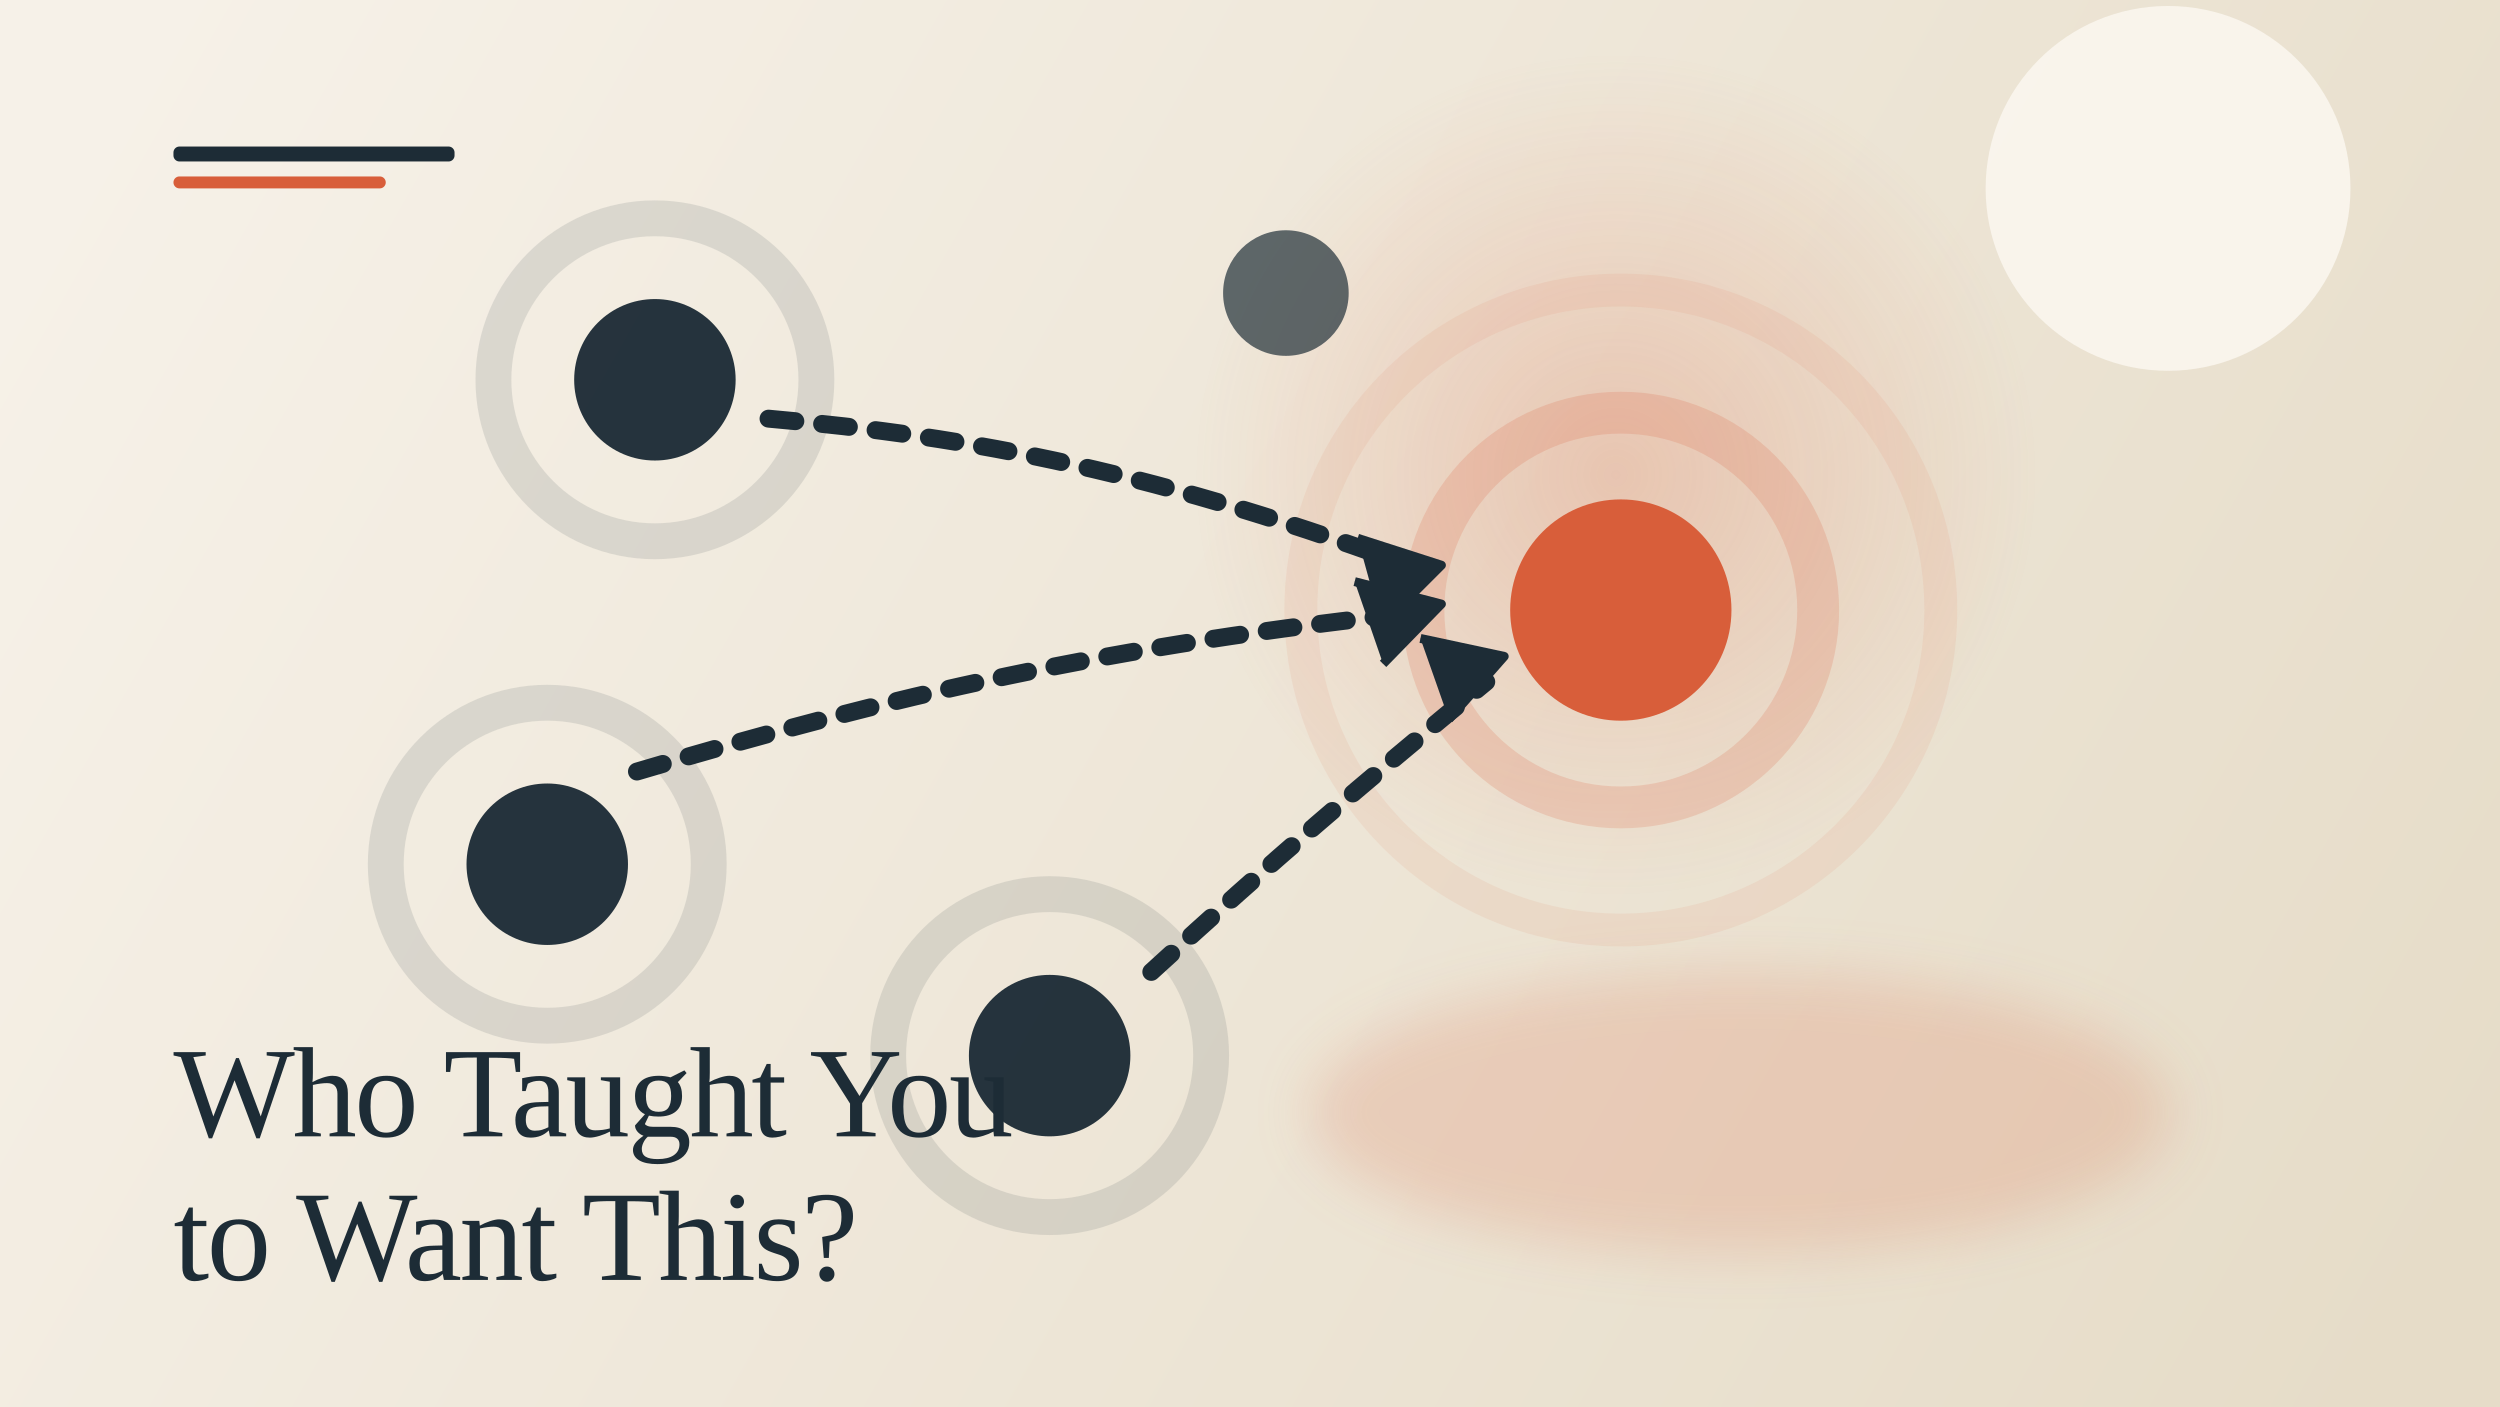
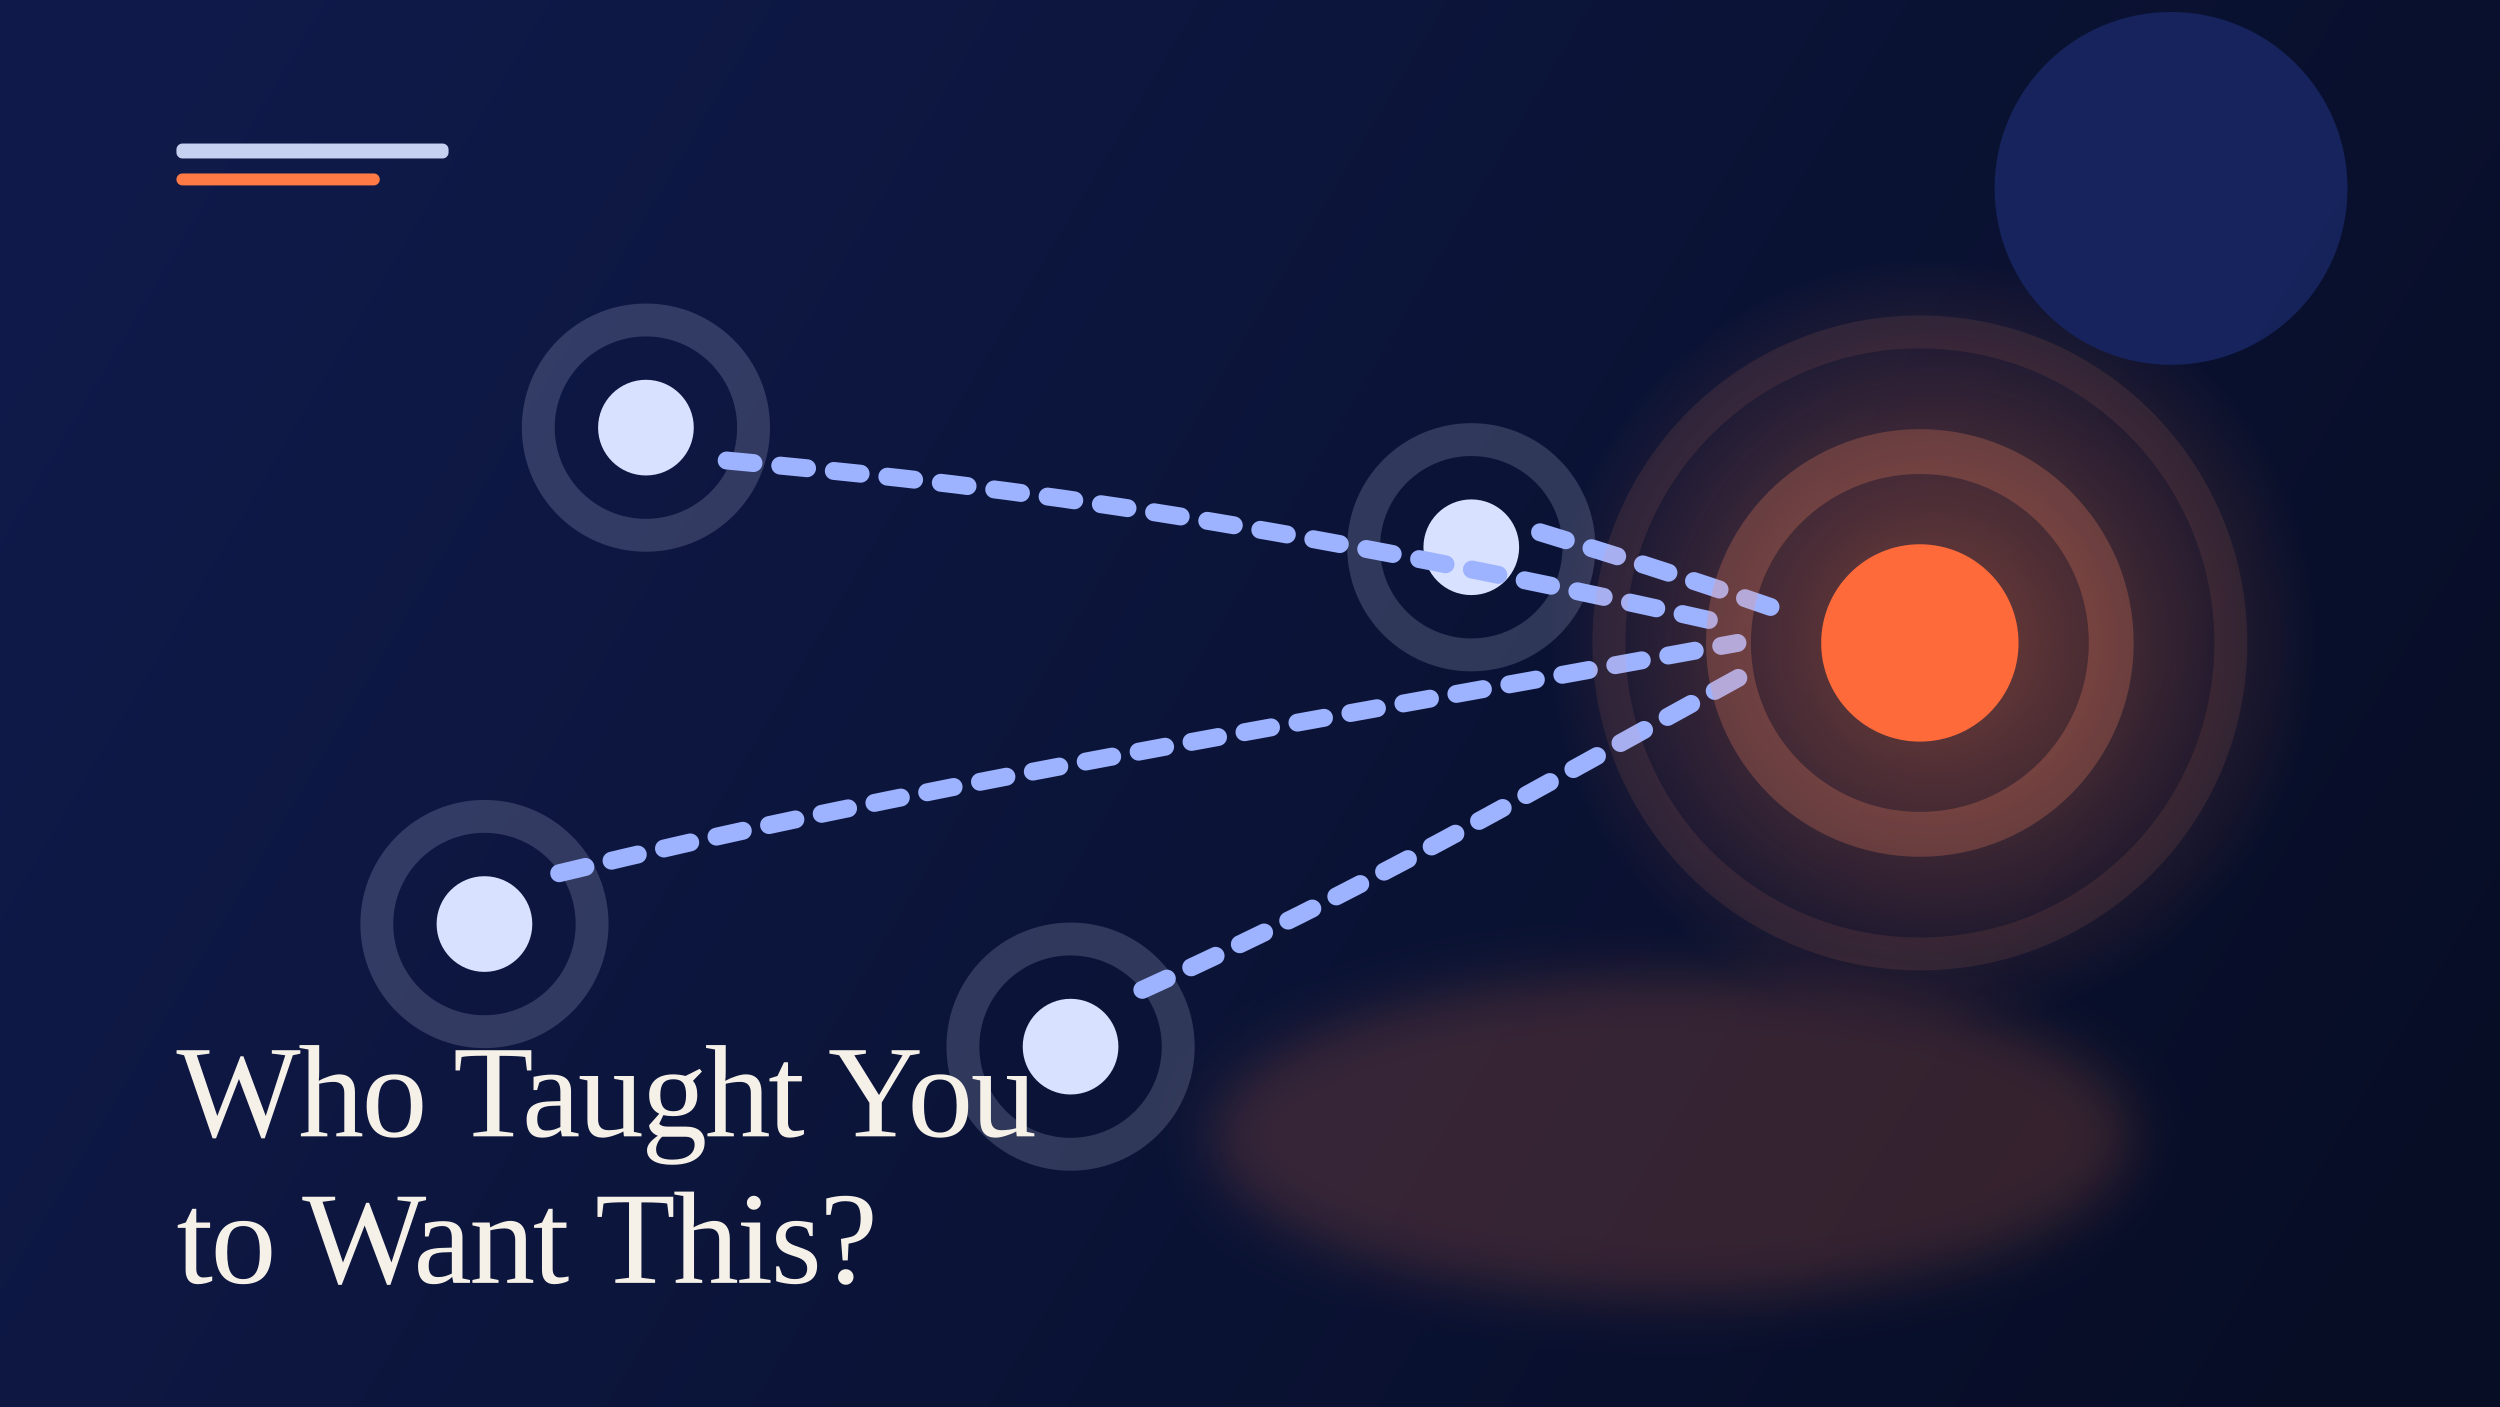
<svg xmlns="http://www.w3.org/2000/svg" width="1672" height="941" viewBox="0 0 1672 941" fill="none">
  <defs>
-     <linearGradient id="bg" x1="84" y1="42" x2="1602" y2="903" gradientUnits="userSpaceOnUse">
-       <stop stop-color="#F6F1E8" />
-       <stop offset="1" stop-color="#E6DCC8" />
+     <linearGradient id="bg" x1="118" y1="42" x2="1554" y2="902" gradientUnits="userSpaceOnUse">
+       <stop stop-color="#0F1A4A" />
+       <stop offset="1" stop-color="#070D25" />
    </linearGradient>
-     <radialGradient id="warm" cx="0" cy="0" r="1" gradientUnits="userSpaceOnUse" gradientTransform="translate(1080 318) rotate(90) scale(282 282)">
-       <stop stop-color="#D85E3A" stop-opacity="0.24" />
-       <stop offset="1" stop-color="#D85E3A" stop-opacity="0" />
+     <radialGradient id="glow" cx="0" cy="0" r="1" gradientUnits="userSpaceOnUse" gradientTransform="translate(1294 430) rotate(90) scale(258 258)">
+       <stop stop-color="#FF7A45" stop-opacity="0.44" />
+       <stop offset="1" stop-color="#FF7A45" stop-opacity="0" />
    </radialGradient>
-     <filter id="blur" x="-40%" y="-40%" width="180%" height="180%">
+     <filter id="soft" x="-30%" y="-30%" width="160%" height="160%">
      <feGaussianBlur stdDeviation="18" />
    </filter>
  </defs>
  <rect width="1672" height="941" fill="url(#bg)" />
-   <rect width="1672" height="941" fill="url(#warm)" />
-   <circle cx="1450" cy="126" r="122" fill="#FBF7F0" opacity="0.85" />
-   <rect x="116" y="98" width="188" height="10" rx="4" fill="#1D2C36" />
-   <rect x="116" y="118" width="142" height="8" rx="4" fill="#D85E3A" />
-   <circle cx="1084" cy="408" r="74" fill="#D85E3A" />
-   <circle cx="1084" cy="408" r="132" stroke="#D85E3A" stroke-opacity="0.18" stroke-width="28" />
-   <circle cx="1084" cy="408" r="214" stroke="#D85E3A" stroke-opacity="0.08" stroke-width="22" />
-   <g opacity="0.96">
-     <circle cx="438" cy="254" r="54" fill="#1D2C36" />
-     <circle cx="438" cy="254" r="108" stroke="#1D2C36" stroke-opacity="0.12" stroke-width="24" />
-     <circle cx="366" cy="578" r="54" fill="#1D2C36" />
-     <circle cx="366" cy="578" r="108" stroke="#1D2C36" stroke-opacity="0.12" stroke-width="24" />
-     <circle cx="702" cy="706" r="54" fill="#1D2C36" />
-     <circle cx="702" cy="706" r="108" stroke="#1D2C36" stroke-opacity="0.12" stroke-width="24" />
-     <circle cx="860" cy="196" r="42" fill="#1D2C36" opacity="0.72" />
+   <rect width="1672" height="941" fill="url(#glow)" />
+   <circle cx="1452" cy="126" r="118" fill="#172560" opacity="0.9" />
+   <rect x="118" y="96" width="182" height="10" rx="4" fill="#D6E0FF" opacity="0.92" />
+   <rect x="118" y="116" width="136" height="8" rx="4" fill="#FF7A45" />
+   <circle cx="432" cy="286" r="32" fill="#D8E1FF" />
+   <circle cx="432" cy="286" r="72" stroke="#D8E1FF" stroke-opacity="0.18" stroke-width="22" />
+   <circle cx="324" cy="618" r="32" fill="#D8E1FF" />
+   <circle cx="324" cy="618" r="72" stroke="#D8E1FF" stroke-opacity="0.18" stroke-width="22" />
+   <circle cx="716" cy="700" r="32" fill="#D8E1FF" />
+   <circle cx="716" cy="700" r="72" stroke="#D8E1FF" stroke-opacity="0.18" stroke-width="22" />
+   <circle cx="984" cy="366" r="32" fill="#D8E1FF" />
+   <circle cx="984" cy="366" r="72" stroke="#D8E1FF" stroke-opacity="0.18" stroke-width="22" />
+   <path d="M486 308C636 322 812 340 1158 418" stroke="#9EB3FF" stroke-width="12" stroke-linecap="round" stroke-dasharray="18 18" />
+   <path d="M374 584C612 526 824 492 1162 430" stroke="#9EB3FF" stroke-width="12" stroke-linecap="round" stroke-dasharray="18 18" />
+   <path d="M764 662C914 594 1012 536 1176 446" stroke="#9EB3FF" stroke-width="12" stroke-linecap="round" stroke-dasharray="18 18" />
+   <path d="M1030 356C1102 378 1150 394 1196 410" stroke="#9EB3FF" stroke-width="12" stroke-linecap="round" stroke-dasharray="18 18" />
+   <circle cx="1284" cy="430" r="66" fill="#FF6A3A" />
+   <circle cx="1284" cy="430" r="128" stroke="#FF8D65" stroke-opacity="0.24" stroke-width="30" />
+   <circle cx="1284" cy="430" r="208" stroke="#FF8D65" stroke-opacity="0.1" stroke-width="22" />
+   <g filter="url(#soft)" opacity="0.18">
+     <ellipse cx="1118" cy="760" rx="308" ry="108" fill="#FF7A45" />
  </g>
-   <path d="M514 280C650 292 776 316 955 383" stroke="#1D2C36" stroke-width="12" stroke-linecap="round" stroke-dasharray="18 18" />
-   <path d="M426 516C594 466 744 431 954 409" stroke="#1D2C36" stroke-width="12" stroke-linecap="round" stroke-dasharray="18 18" />
-   <path d="M770 650C853 574 908 527 994 456" stroke="#1D2C36" stroke-width="12" stroke-linecap="round" stroke-dasharray="18 18" />
-   <path d="M908 360L964 378L924 418" fill="#1D2C36" />
-   <path d="M908 360L964 378L924 418" stroke="#1D2C36" stroke-width="6" stroke-linejoin="round" />
-   <path d="M906 389L964 404L925 444" fill="#1D2C36" />
-   <path d="M906 389L964 404L925 444" stroke="#1D2C36" stroke-width="6" stroke-linejoin="round" />
-   <path d="M950 427L1006 439L969 481" fill="#1D2C36" />
-   <path d="M950 427L1006 439L969 481" stroke="#1D2C36" stroke-width="6" stroke-linejoin="round" />
-   <g filter="url(#blur)" opacity="0.18">
-     <ellipse cx="1164" cy="744" rx="288" ry="94" fill="#D85E3A" />
-   </g>
-   <text x="116" y="760" fill="#1D2C36" font-family="Georgia, 'Times New Roman', serif" font-size="86" letter-spacing="-1.6">
-     <tspan x="116" dy="0">Who Taught You</tspan>
-     <tspan x="116" dy="96">to Want This?</tspan>
+   <text x="118" y="760" fill="#F6F1E8" font-family="Georgia, 'Times New Roman', serif" font-size="88" letter-spacing="-1.6">
+     <tspan x="118" dy="0">Who Taught You</tspan>
+     <tspan x="118" dy="98">to Want This?</tspan>
  </text>
</svg>
